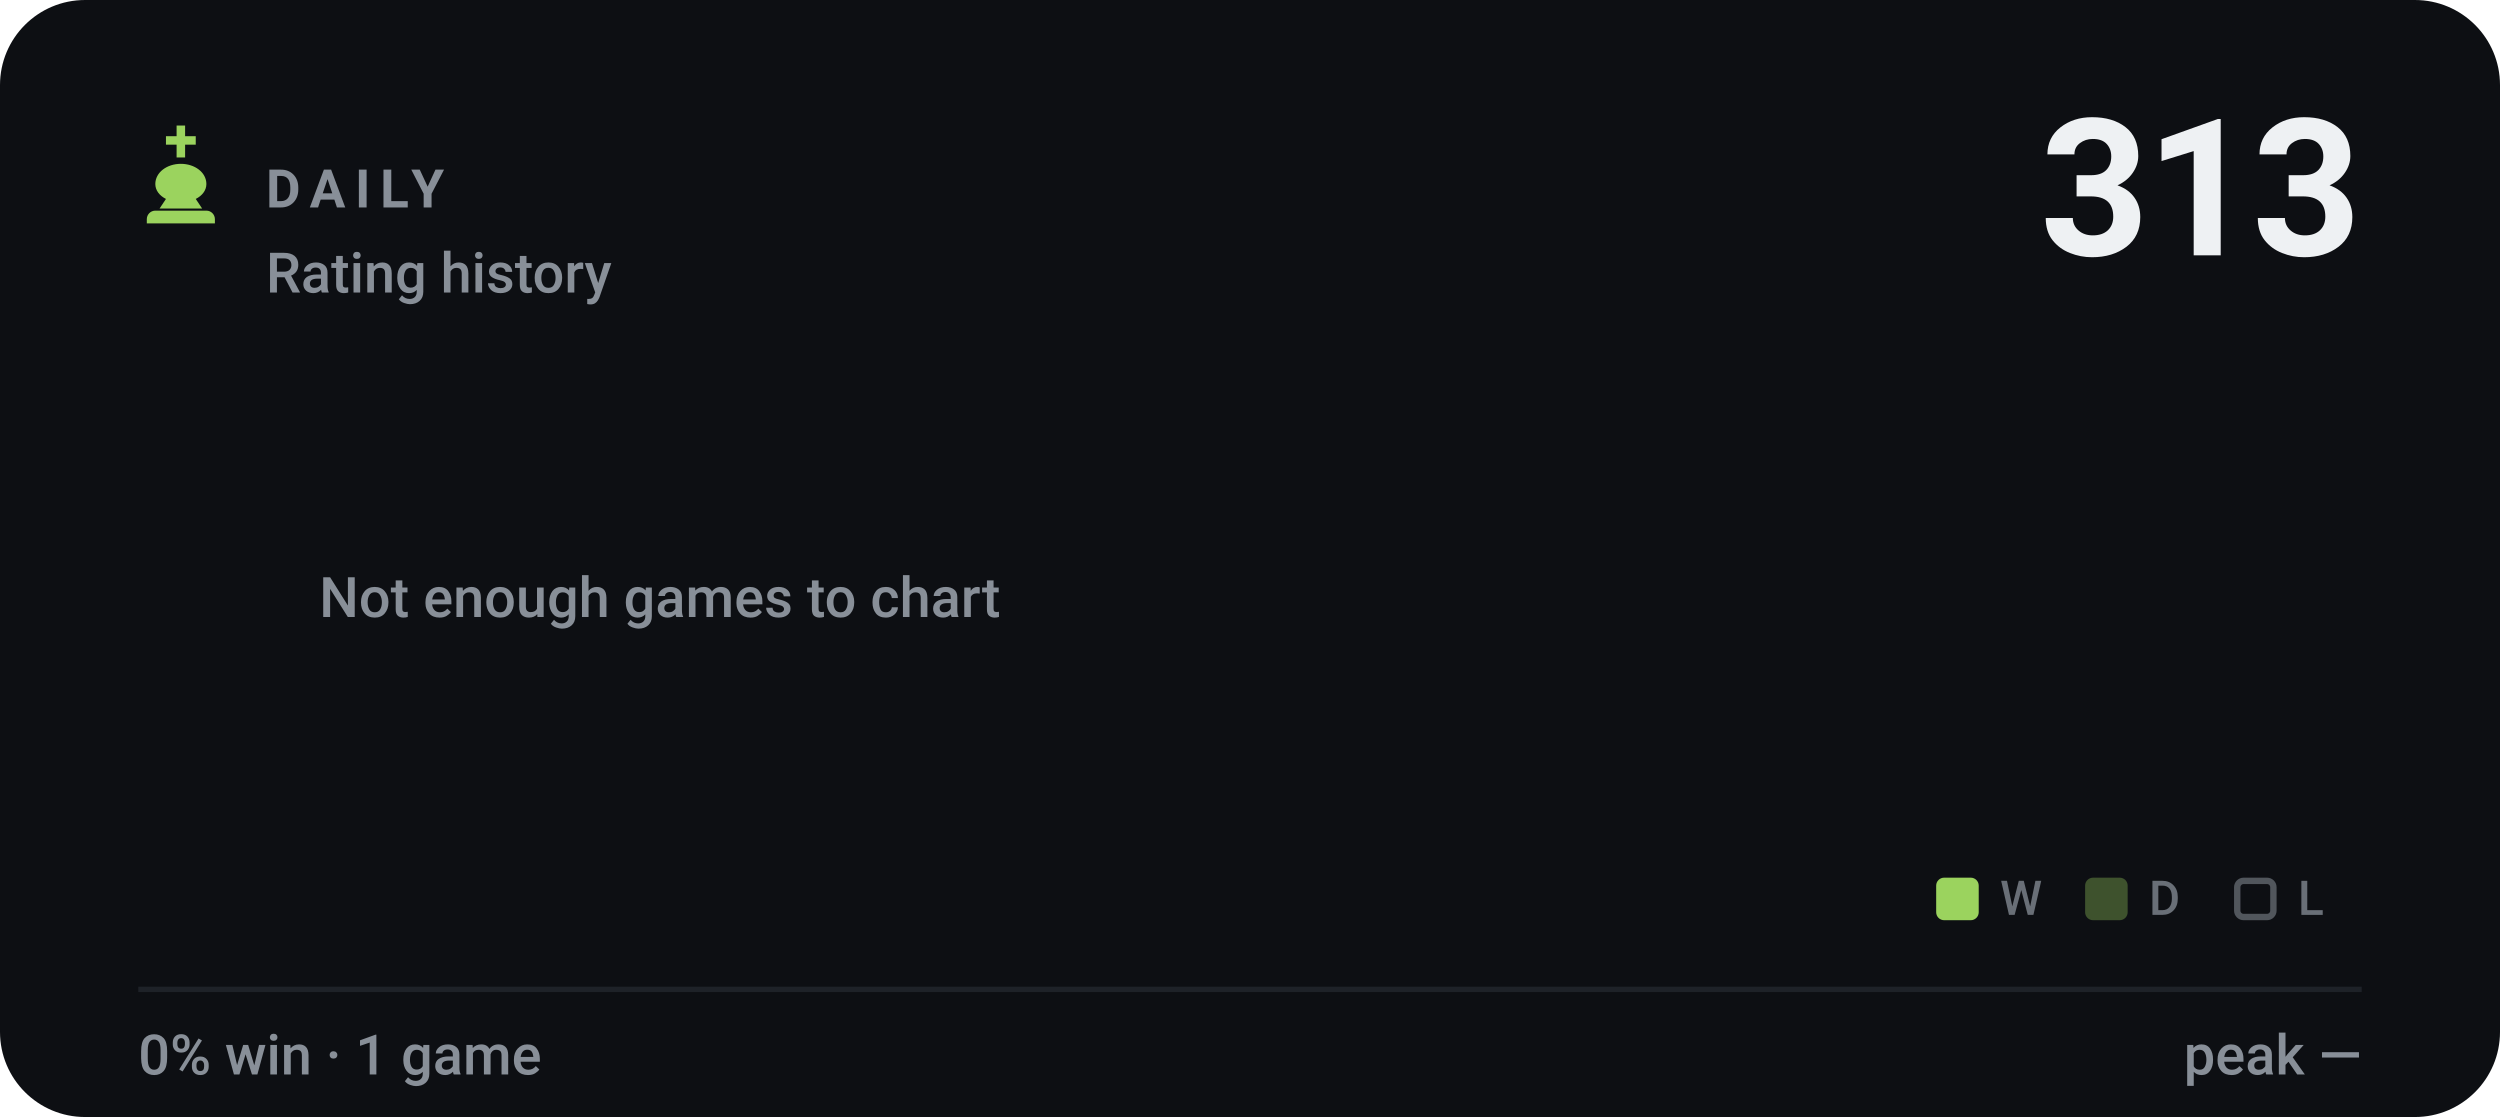
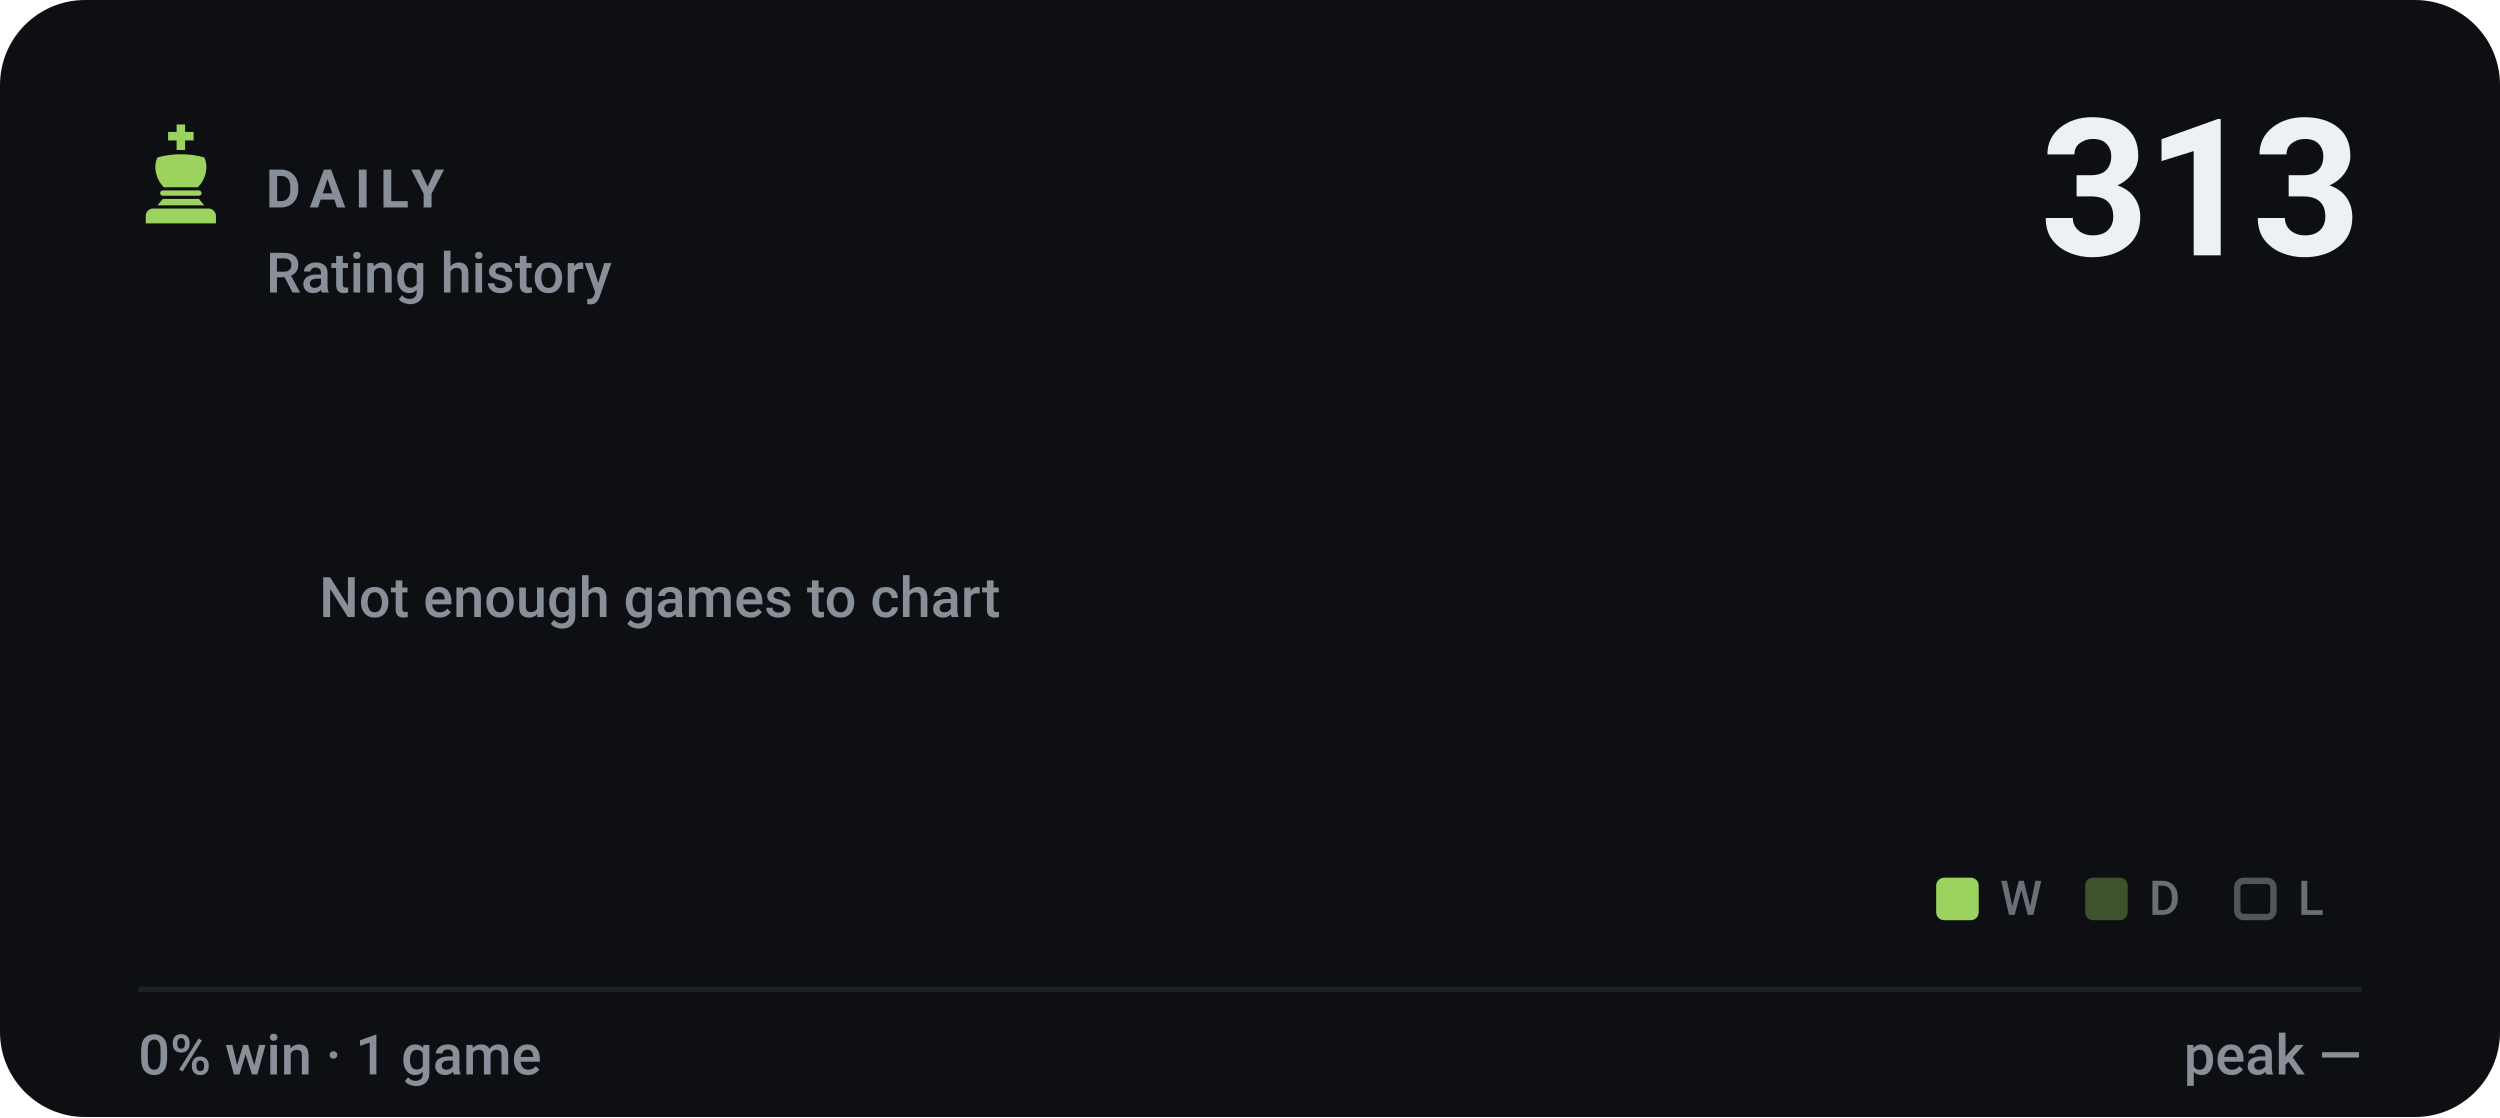
<svg xmlns="http://www.w3.org/2000/svg" viewBox="0 0 470 210" width="470" height="210" role="img" aria-label="DAILY rating history, currently 313, 0% win rate over 1 games">
  <style>svg{font-family:-apple-system,BlinkMacSystemFont,'Segoe UI',Roboto,'Helvetica Neue',Arial,sans-serif}text{fill:#eef1f3;white-space:pre}.bg{fill:#0d0f13}.acc{fill:#9bd35e}.win{fill:#1baf7a}.draw{fill:#8b8f96}.loss{fill:#d03b3b}.lbl{font-size:10px;font-weight:600;letter-spacing:.18em;fill:#888f98}.cap{font-size:10.5px;font-weight:500;fill:#888f98}.num{font-family:-apple-system,BlinkMacSystemFont,'Segoe UI',Roboto,'Helvetica Neue',Arial,sans-serif;font-weight:700;letter-spacing:-.02em}.tick{font-size:9px;font-weight:500;fill:#888f98;opacity:.75}.dl{font-size:10px;font-weight:600}.rule{stroke:#1e2228;stroke-width:1;fill:none}.grid{stroke:#1e2228;stroke-width:1;fill:none;opacity:.7}.ln{fill:none;stroke:#9bd35e;stroke-width:2;stroke-linecap:round;stroke-linejoin:round}.ring{stroke:#0d0f13;stroke-width:2}.hollow{fill:none;stroke-width:1.5}.sq{fill:#eef1f3;opacity:.035}</style>
  <rect class="bg" width="470" height="210" rx="16" />
  <g class="acc" transform="translate(24.0,22.8) scale(0.2)">
-     <path d="M46 4h8v10h10v8H54v12h-8V22H36v-8h10V4zM50 40c-13 0-24 8-24 19 0 6 4 11 10 14l-6 9h40l-6-9c6-3 10-8 10-14 0-11-11-19-24-19zM26 84h48c4.4 0 8 3.6 8 8v4H18v-4c0-4.4 3.6-8 8-8z" />
+     <path d="M46 3h8v7h8v8h-8v9h-8v-9h-8v-8h8z" />
+     <path d="M28 34c7-2 14-3 22-3s15 1 22 3c4 8 2 20-6 28H34c-8-8-10-20-6-28z" />
+     <path d="M33 65h34a2.5 2.5 0 0 1 0 5H33a2.5 2.5 0 0 1 0-5z" />
+     <path d="M33 73h34l5 6H28z" />
+     <path d="M24 82h52a7 7 0 0 1 7 7v7H17v-7a7 7 0 0 1 7-7z" />
  </g>
  <text class="lbl" x="50" y="39">DAILY</text>
  <text class="cap" x="50" y="55">Rating history</text>
  <text class="num" x="444" y="48" text-anchor="end" style="font-size:36px">313</text>
  <text class="cap" x="60" y="116">Not enough games to chart</text>
  <rect x="364" y="165" width="8" height="8" rx="1.5" fill="#9bd35e" />
  <text class="tick" x="376" y="172">W</text>
  <rect x="392" y="165" width="8" height="8" rx="1.5" fill="#9bd35e" opacity=".34" />
  <text class="tick" x="404" y="172">D</text>
  <rect x="420.6" y="165.6" width="6.8" height="6.8" rx="1.2" fill="none" stroke="#888f98" stroke-width="1.2" opacity=".55" />
  <text class="tick" x="432" y="172">L</text>
  <line class="rule" x1="26" y1="186" x2="444" y2="186" />
  <text class="cap" x="26" y="202">0% win · 1 game</text>
  <text class="cap" x="444" y="202" text-anchor="end">peak —</text>
</svg>
